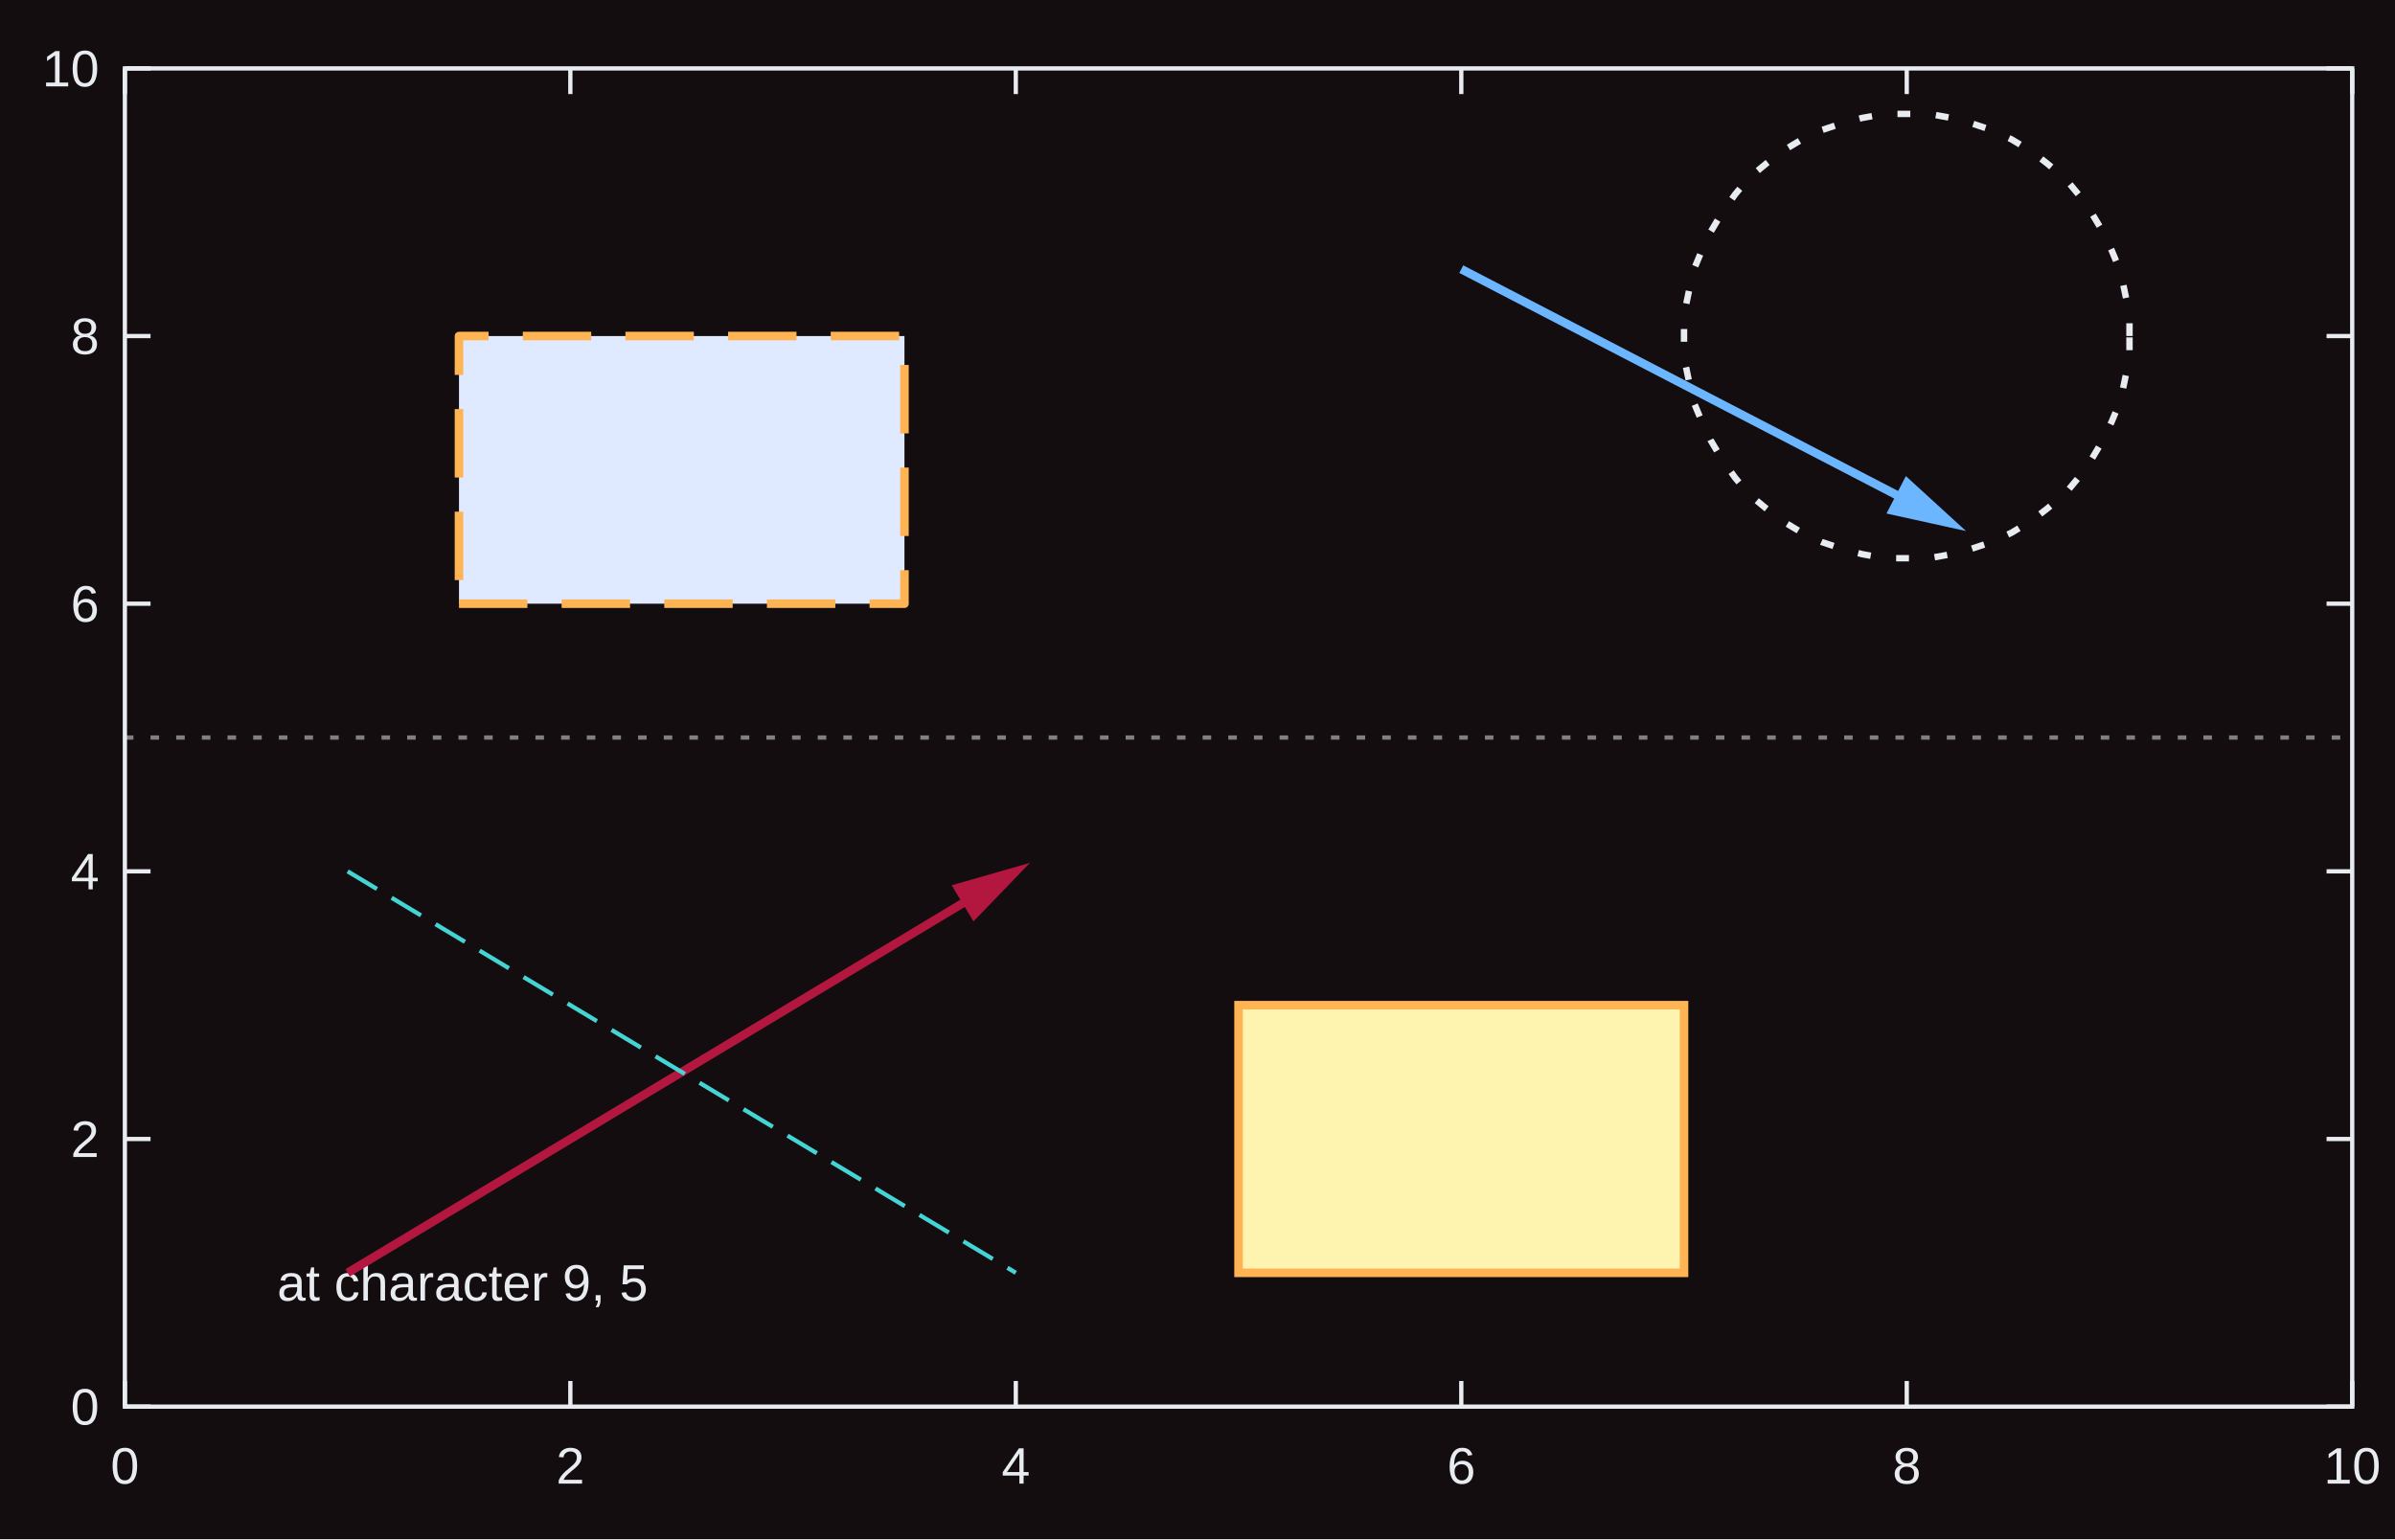
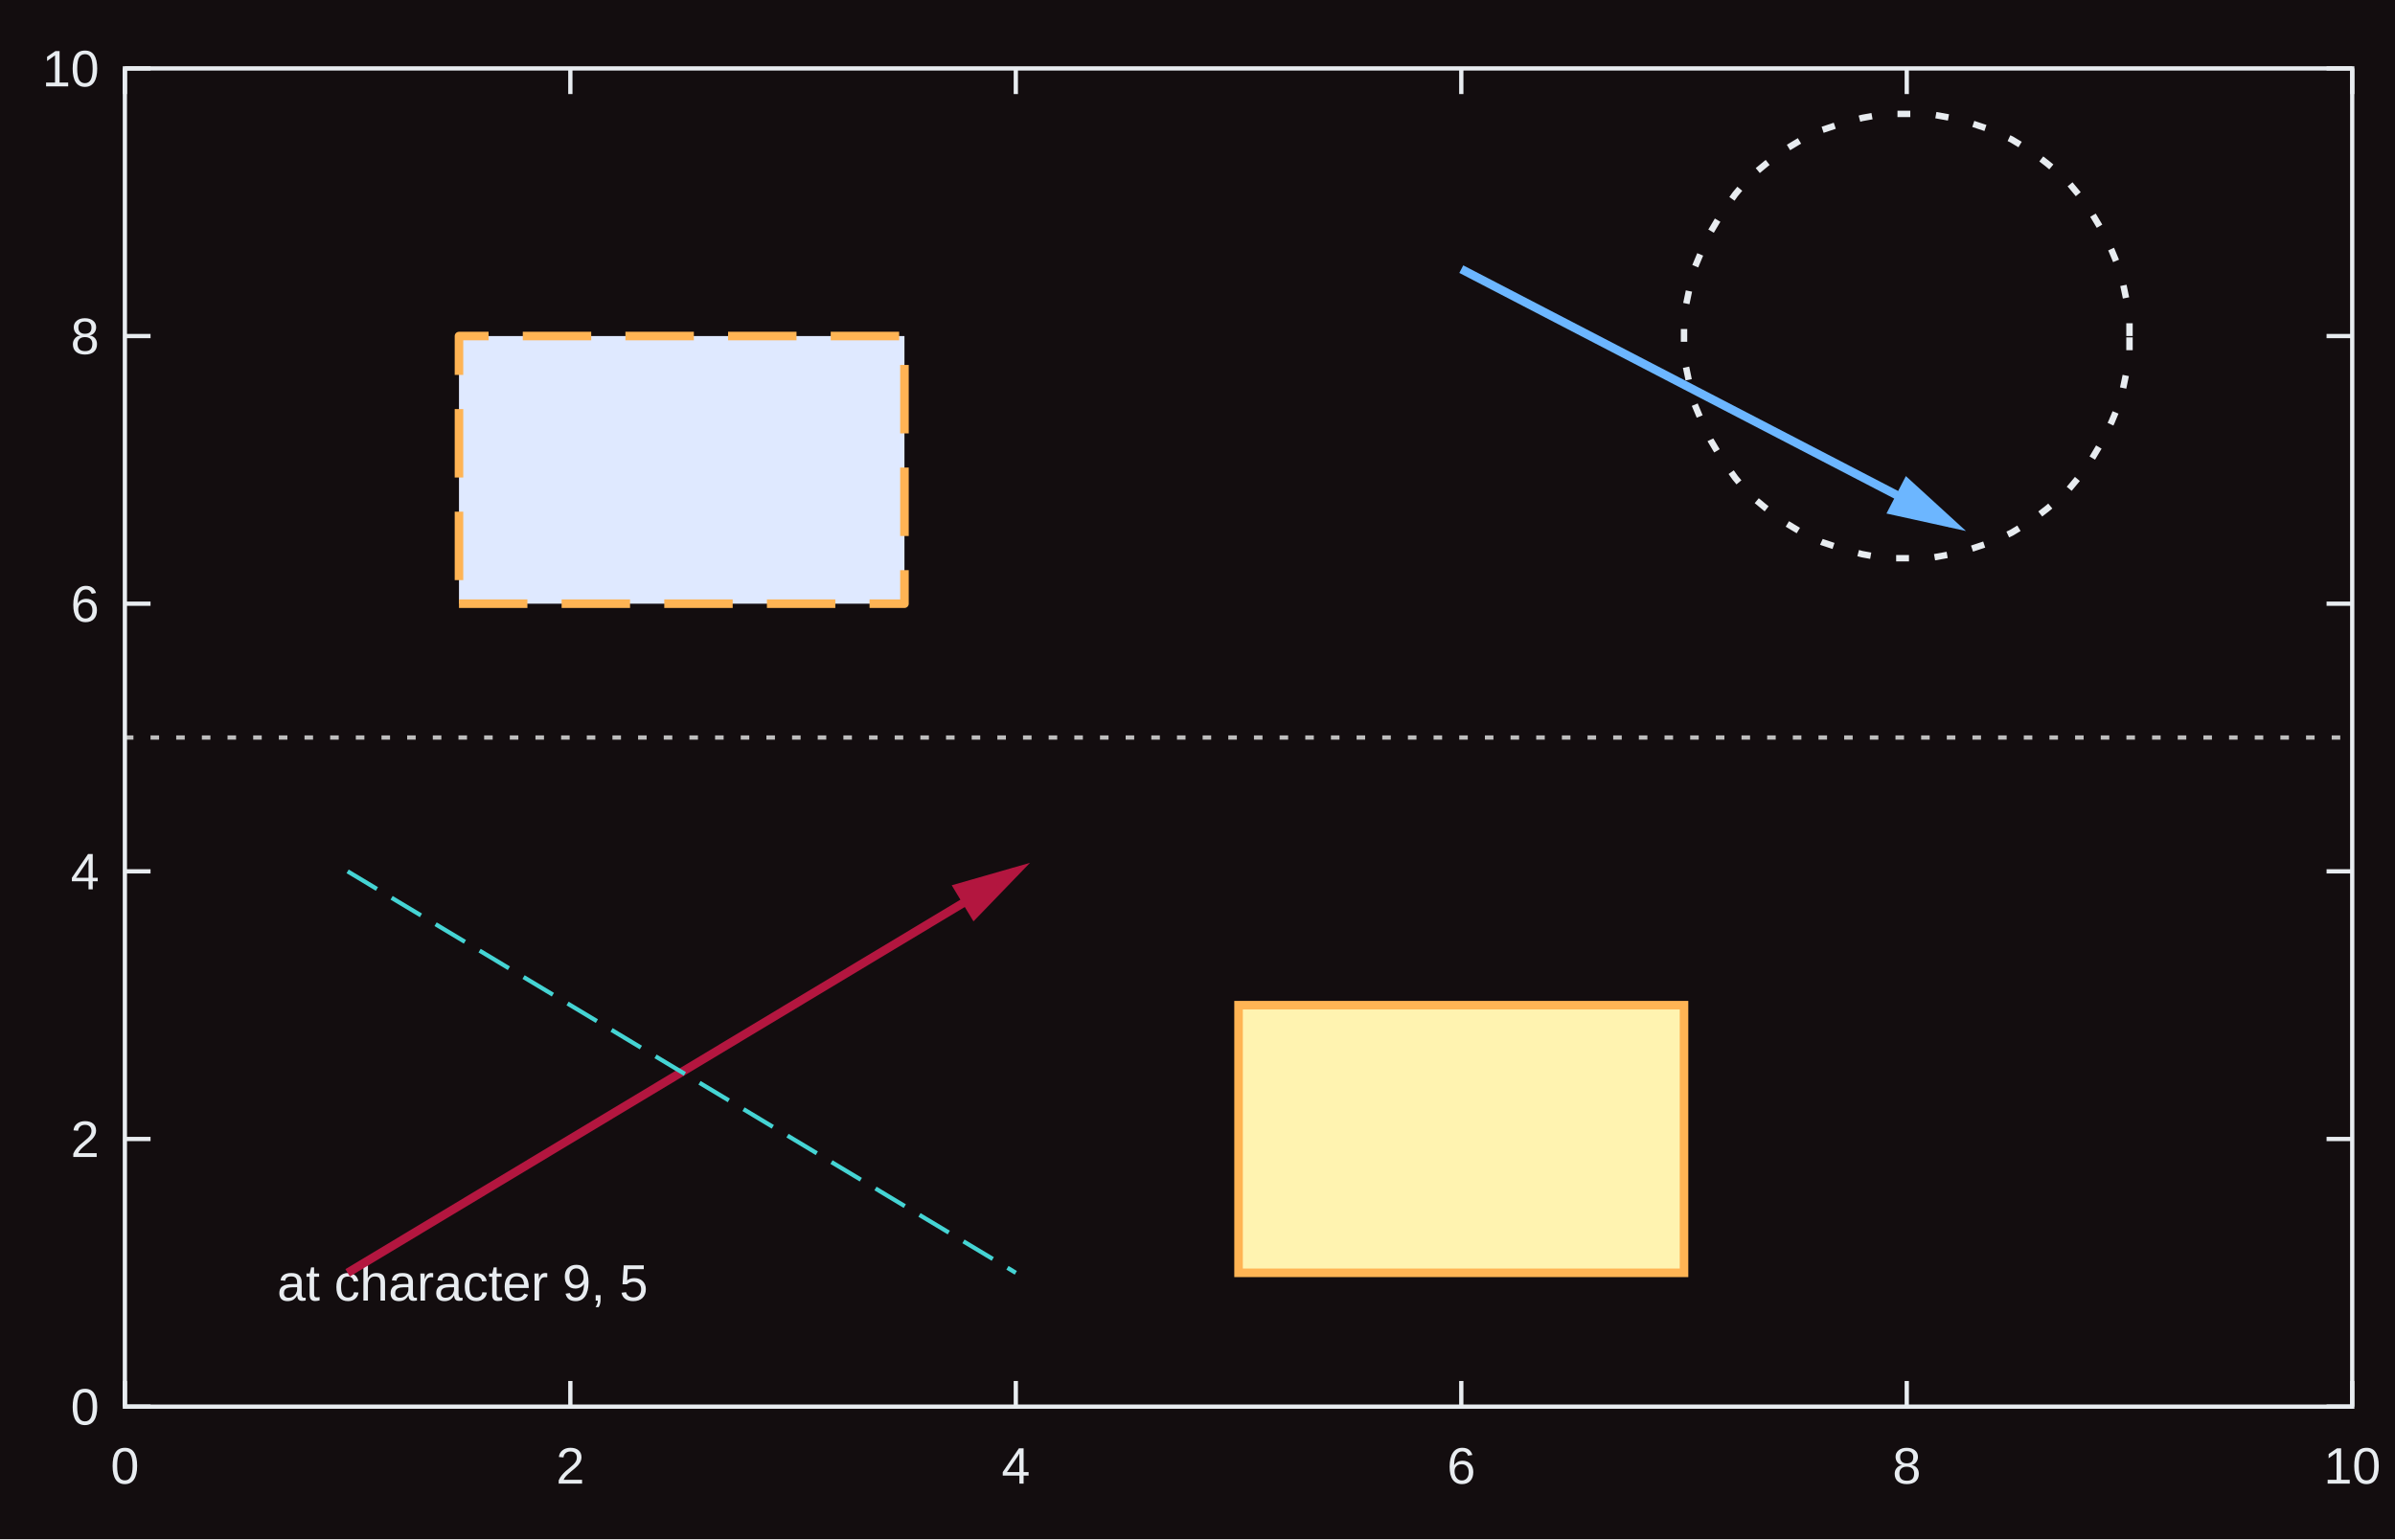
<svg xmlns="http://www.w3.org/2000/svg" width="560" height="360" viewBox="0 0 560 360" font-family="Arial,Helvetica,sans-serif" font-size="12" fill="#e8ecf0" data-theme="night" data-frame="#e8ecf0" data-grid-color="#5c4950">
  <rect x="0" y="0" width="560" height="360" fill="#130d0f" stroke="none" stroke-width="0" />
  <g class="fs-axes" data-area="29.2 550 16 329" data-x="0 1e1" data-y="0 1e1" data-log="0 0" data-grid="0" data-font-size="12">
    <g class="fs-grid" display="none">
      <polyline fill="none" stroke="#5c4950" stroke-width="0.5" stroke-dasharray="2,3" points="29.2,329 29.2,16" />
      <polyline fill="none" stroke="#5c4950" stroke-width="0.5" stroke-dasharray="2,3" points="133.36,329 133.36,16" />
      <polyline fill="none" stroke="#5c4950" stroke-width="0.5" stroke-dasharray="2,3" points="237.52,329 237.52,16" />
      <polyline fill="none" stroke="#5c4950" stroke-width="0.5" stroke-dasharray="2,3" points="341.68,329 341.68,16" />
      <polyline fill="none" stroke="#5c4950" stroke-width="0.5" stroke-dasharray="2,3" points="445.84,329 445.84,16" />
      <polyline fill="none" stroke="#5c4950" stroke-width="0.5" stroke-dasharray="2,3" points="550,329 550,16" />
      <polyline fill="none" stroke="#5c4950" stroke-width="0.5" stroke-dasharray="2,3" points="29.2,329 550,329" />
      <polyline fill="none" stroke="#5c4950" stroke-width="0.5" stroke-dasharray="2,3" points="29.2,266.4 550,266.4" />
      <polyline fill="none" stroke="#5c4950" stroke-width="0.5" stroke-dasharray="2,3" points="29.2,203.8 550,203.8" />
      <polyline fill="none" stroke="#5c4950" stroke-width="0.5" stroke-dasharray="2,3" points="29.2,141.2 550,141.2" />
      <polyline fill="none" stroke="#5c4950" stroke-width="0.5" stroke-dasharray="2,3" points="29.2,78.6 550,78.6" />
      <polyline fill="none" stroke="#5c4950" stroke-width="0.5" stroke-dasharray="2,3" points="29.2,16 550,16" />
    </g>
    <g class="fs-annotations">
      <text x="64.8" y="304.2" fill="#e8ecf0">at character 9, 5</text>
    </g>
    <g class="fs-anchored">
</g>
    <g class="fs-annotations">
</g>
    <g class="fs-anchored">
      <polyline fill="none" stroke="#b3163f" stroke-width="2" points="81.28,297.7 237.52,203.8" />
      <path fill="#b3163f" stroke="#b3163f" stroke-width="2" stroke-linejoin="miter" d="M224.06,207.66 237.52,203.8 227.8,213.87Z" />
      <polyline fill="none" stroke="#45d4d4" stroke-width="1" stroke-dasharray="8,4" points="81.28,203.8 237.52,297.7" />
      <polyline fill="none" stroke="#6cb6ff" stroke-width="2" points="341.68,62.95 456.26,122.42" />
      <path fill="#6cb6ff" stroke="#6cb6ff" stroke-width="2" stroke-linejoin="miter" d="M445.92,112.97 456.26,122.42 442.58,119.41Z" />
    </g>
    <svg class="fs-plot" x="29.2" y="16" width="520.8" height="313" viewBox="0 0 1 1" preserveAspectRatio="none" overflow="hidden">
      <g class="fs-objects">
        <path fill="#fff3b0" stroke="#ffb454" stroke-width="2" stroke-linejoin="miter" vector-effect="non-scaling-stroke" d="M0.5,0.9 0.7,0.9 0.7,0.7 0.5,0.7Z" />
        <path fill="#dfe9ff" stroke="none" vector-effect="non-scaling-stroke" d="M0.15,0.4 0.35,0.4 0.35,0.2 0.15,0.2Z" />
        <polyline fill="none" stroke="#ffb454" stroke-width="2" stroke-linejoin="round" vector-effect="non-scaling-stroke" stroke-dasharray="16,8" points="0.15,0.4 0.35,0.4 0.35,0.2 0.15,0.2 0.15,0.4" />
        <path fill="none" stroke="none" vector-effect="non-scaling-stroke" d="M0.9,0.2 0.9,0.184 0.898,0.168 0.896,0.152 0.892,0.136 0.888,0.122 0.883,0.108 0.877,0.094 0.871,0.082 0.863,0.071 0.856,0.062 0.847,0.053 0.838,0.046 0.829,0.041 0.82,0.037 0.81,0.034 0.8,0.034 0.79,0.034 0.78,0.037 0.771,0.041 0.762,0.046 0.753,0.053 0.744,0.062 0.737,0.071 0.729,0.082 0.723,0.094 0.717,0.108 0.712,0.122 0.708,0.136 0.704,0.152 0.702,0.168 0.7,0.184 0.7,0.2 0.7,0.216 0.702,0.232 0.704,0.248 0.708,0.264 0.712,0.278 0.717,0.292 0.723,0.306 0.729,0.318 0.737,0.329 0.744,0.338 0.753,0.347 0.762,0.354 0.771,0.359 0.78,0.363 0.79,0.366 0.8,0.366 0.81,0.366 0.82,0.363 0.829,0.359 0.838,0.354 0.847,0.347 0.856,0.338 0.863,0.329 0.871,0.318 0.877,0.306 0.883,0.292 0.888,0.278 0.892,0.264 0.896,0.248 0.898,0.232 0.9,0.216 0.9,0.2Z" />
        <polyline fill="none" stroke="#e8ecf0" stroke-width="1.5" stroke-linejoin="round" vector-effect="non-scaling-stroke" stroke-dasharray="3,6" points="0.9,0.2 0.9,0.184 0.898,0.168 0.896,0.152 0.892,0.136 0.888,0.122 0.883,0.108 0.877,0.094 0.871,0.082 0.863,0.071 0.856,0.062 0.847,0.053 0.838,0.046 0.829,0.041 0.82,0.037 0.81,0.034 0.8,0.034 0.79,0.034 0.78,0.037 0.771,0.041 0.762,0.046 0.753,0.053 0.744,0.062 0.737,0.071 0.729,0.082 0.723,0.094 0.717,0.108 0.712,0.122 0.708,0.136 0.704,0.152 0.702,0.168 0.7,0.184 0.7,0.2 0.7,0.216 0.702,0.232 0.704,0.248 0.708,0.264 0.712,0.278 0.717,0.292 0.723,0.306 0.729,0.318 0.737,0.329 0.744,0.338 0.753,0.347 0.762,0.354 0.771,0.359 0.78,0.363 0.79,0.366 0.8,0.366 0.81,0.366 0.82,0.363 0.829,0.359 0.838,0.354 0.847,0.347 0.856,0.338 0.863,0.329 0.871,0.318 0.877,0.306 0.883,0.292 0.888,0.278 0.892,0.264 0.896,0.248 0.898,0.232 0.9,0.216 0.9,0.2 0.9,0.2" />
      </g>
      <g class="fs-series" data-series="1">
-         <polyline fill="none" stroke="gray" stroke-width="1" stroke-linejoin="round" vector-effect="non-scaling-stroke" stroke-dasharray="2,4" points="0,0.5 0.01,0.5 0.02,0.5 0.03,0.5 0.04,0.5 0.051,0.5 0.061,0.5 0.071,0.5 0.081,0.5 0.091,0.5 0.101,0.5 0.111,0.5 0.121,0.5 0.131,0.5 0.141,0.5 0.152,0.5 0.162,0.5 0.172,0.5 0.182,0.5 0.192,0.5 0.202,0.5 0.212,0.5 0.222,0.5 0.232,0.5 0.242,0.5 0.253,0.5 0.263,0.5 0.273,0.5 0.283,0.5 0.293,0.5 0.303,0.5 0.313,0.5 0.323,0.5 0.333,0.5 0.343,0.5 0.354,0.5 0.364,0.5 0.374,0.5 0.384,0.5 0.394,0.5 0.404,0.5 0.414,0.5 0.424,0.5 0.434,0.5 0.444,0.5 0.455,0.5 0.465,0.5 0.475,0.5 0.485,0.5 0.495,0.5 0.505,0.5 0.515,0.5 0.525,0.5 0.535,0.5 0.545,0.5 0.556,0.5 0.566,0.5 0.576,0.5 0.586,0.5 0.596,0.5 0.606,0.5 0.616,0.5 0.626,0.5 0.636,0.5 0.646,0.5 0.657,0.5 0.667,0.5 0.677,0.5 0.687,0.5 0.697,0.5 0.707,0.5 0.717,0.5 0.727,0.5 0.737,0.5 0.747,0.5 0.758,0.5 0.768,0.5 0.778,0.5 0.788,0.5 0.798,0.5 0.808,0.5 0.818,0.5 0.828,0.5 0.838,0.5 0.848,0.5 0.859,0.5 0.869,0.5 0.879,0.5 0.889,0.5 0.899,0.5 0.909,0.5 0.919,0.5 0.929,0.5 0.939,0.5 0.949,0.5 0.96,0.5 0.97,0.5 0.98,0.5 0.99,0.5 1,0.5" />
+         <polyline fill="none" stroke="#bebebe" stroke-width="1" stroke-linejoin="round" vector-effect="non-scaling-stroke" stroke-dasharray="2,4" points="0,0.5 0.01,0.5 0.02,0.5 0.03,0.5 0.04,0.5 0.051,0.5 0.061,0.5 0.071,0.5 0.081,0.5 0.091,0.5 0.101,0.5 0.111,0.5 0.121,0.5 0.131,0.5 0.141,0.5 0.152,0.5 0.162,0.5 0.172,0.5 0.182,0.5 0.192,0.5 0.202,0.5 0.212,0.5 0.222,0.5 0.232,0.5 0.242,0.5 0.253,0.5 0.263,0.5 0.273,0.5 0.283,0.5 0.293,0.5 0.303,0.5 0.313,0.5 0.323,0.5 0.333,0.5 0.343,0.5 0.354,0.5 0.364,0.5 0.374,0.5 0.384,0.5 0.394,0.5 0.404,0.5 0.414,0.5 0.424,0.5 0.434,0.5 0.444,0.5 0.455,0.5 0.465,0.5 0.475,0.5 0.485,0.5 0.495,0.5 0.505,0.5 0.515,0.5 0.525,0.5 0.535,0.5 0.545,0.5 0.556,0.5 0.566,0.5 0.576,0.5 0.586,0.5 0.596,0.5 0.606,0.5 0.616,0.5 0.626,0.5 0.636,0.5 0.646,0.5 0.657,0.5 0.667,0.5 0.677,0.5 0.687,0.5 0.697,0.5 0.707,0.5 0.717,0.5 0.727,0.5 0.737,0.5 0.747,0.5 0.758,0.5 0.768,0.5 0.778,0.5 0.788,0.5 0.798,0.5 0.808,0.5 0.818,0.5 0.828,0.5 0.838,0.5 0.848,0.5 0.859,0.5 0.869,0.5 0.879,0.5 0.889,0.5 0.899,0.5 0.909,0.5 0.919,0.5 0.929,0.5 0.939,0.5 0.949,0.5 0.96,0.5 0.97,0.5 0.98,0.5 0.99,0.5 1,0.5" />
      </g>
    </svg>
    <rect x="29.2" y="16" width="520.8" height="313" fill="none" stroke="#e8ecf0" stroke-width="1" />
    <g class="fs-xticks">
      <polyline fill="none" stroke="#e8ecf0" stroke-width="1" points="29.2,329 29.2,323" />
      <polyline fill="none" stroke="#e8ecf0" stroke-width="1" points="29.2,16 29.2,22" />
      <text x="29.2" y="347" text-anchor="middle">0</text>
      <polyline fill="none" stroke="#e8ecf0" stroke-width="1" points="133.36,329 133.36,323" />
      <polyline fill="none" stroke="#e8ecf0" stroke-width="1" points="133.36,16 133.36,22" />
      <text x="133.36" y="347" text-anchor="middle">2</text>
      <polyline fill="none" stroke="#e8ecf0" stroke-width="1" points="237.52,329 237.52,323" />
      <polyline fill="none" stroke="#e8ecf0" stroke-width="1" points="237.52,16 237.52,22" />
      <text x="237.52" y="347" text-anchor="middle">4</text>
      <polyline fill="none" stroke="#e8ecf0" stroke-width="1" points="341.68,329 341.68,323" />
      <polyline fill="none" stroke="#e8ecf0" stroke-width="1" points="341.68,16 341.68,22" />
      <text x="341.68" y="347" text-anchor="middle">6</text>
      <polyline fill="none" stroke="#e8ecf0" stroke-width="1" points="445.84,329 445.84,323" />
      <polyline fill="none" stroke="#e8ecf0" stroke-width="1" points="445.84,16 445.84,22" />
      <text x="445.84" y="347" text-anchor="middle">8</text>
      <polyline fill="none" stroke="#e8ecf0" stroke-width="1" points="550,329 550,323" />
      <polyline fill="none" stroke="#e8ecf0" stroke-width="1" points="550,16 550,22" />
      <text x="550" y="347" text-anchor="middle">10</text>
    </g>
    <g class="fs-yticks">
      <polyline fill="none" stroke="#e8ecf0" stroke-width="1" points="29.2,329 35.2,329" />
      <polyline fill="none" stroke="#e8ecf0" stroke-width="1" points="550,329 544,329" />
      <text x="23.2" y="333.2" text-anchor="end">0</text>
      <polyline fill="none" stroke="#e8ecf0" stroke-width="1" points="29.2,266.4 35.2,266.4" />
      <polyline fill="none" stroke="#e8ecf0" stroke-width="1" points="550,266.4 544,266.4" />
      <text x="23.2" y="270.6" text-anchor="end">2</text>
      <polyline fill="none" stroke="#e8ecf0" stroke-width="1" points="29.2,203.8 35.2,203.8" />
      <polyline fill="none" stroke="#e8ecf0" stroke-width="1" points="550,203.8 544,203.8" />
      <text x="23.2" y="208" text-anchor="end">4</text>
      <polyline fill="none" stroke="#e8ecf0" stroke-width="1" points="29.2,141.2 35.2,141.2" />
      <polyline fill="none" stroke="#e8ecf0" stroke-width="1" points="550,141.2 544,141.2" />
      <text x="23.2" y="145.4" text-anchor="end">6</text>
      <polyline fill="none" stroke="#e8ecf0" stroke-width="1" points="29.2,78.6 35.2,78.6" />
      <polyline fill="none" stroke="#e8ecf0" stroke-width="1" points="550,78.6 544,78.6" />
      <text x="23.2" y="82.8" text-anchor="end">8</text>
      <polyline fill="none" stroke="#e8ecf0" stroke-width="1" points="29.2,16 35.2,16" />
      <polyline fill="none" stroke="#e8ecf0" stroke-width="1" points="550,16 544,16" />
      <text x="23.2" y="20.2" text-anchor="end">10</text>
    </g>
    <g class="fs-anchored">
</g>
    <g class="fs-annotations">
</g>
  </g>
</svg>
